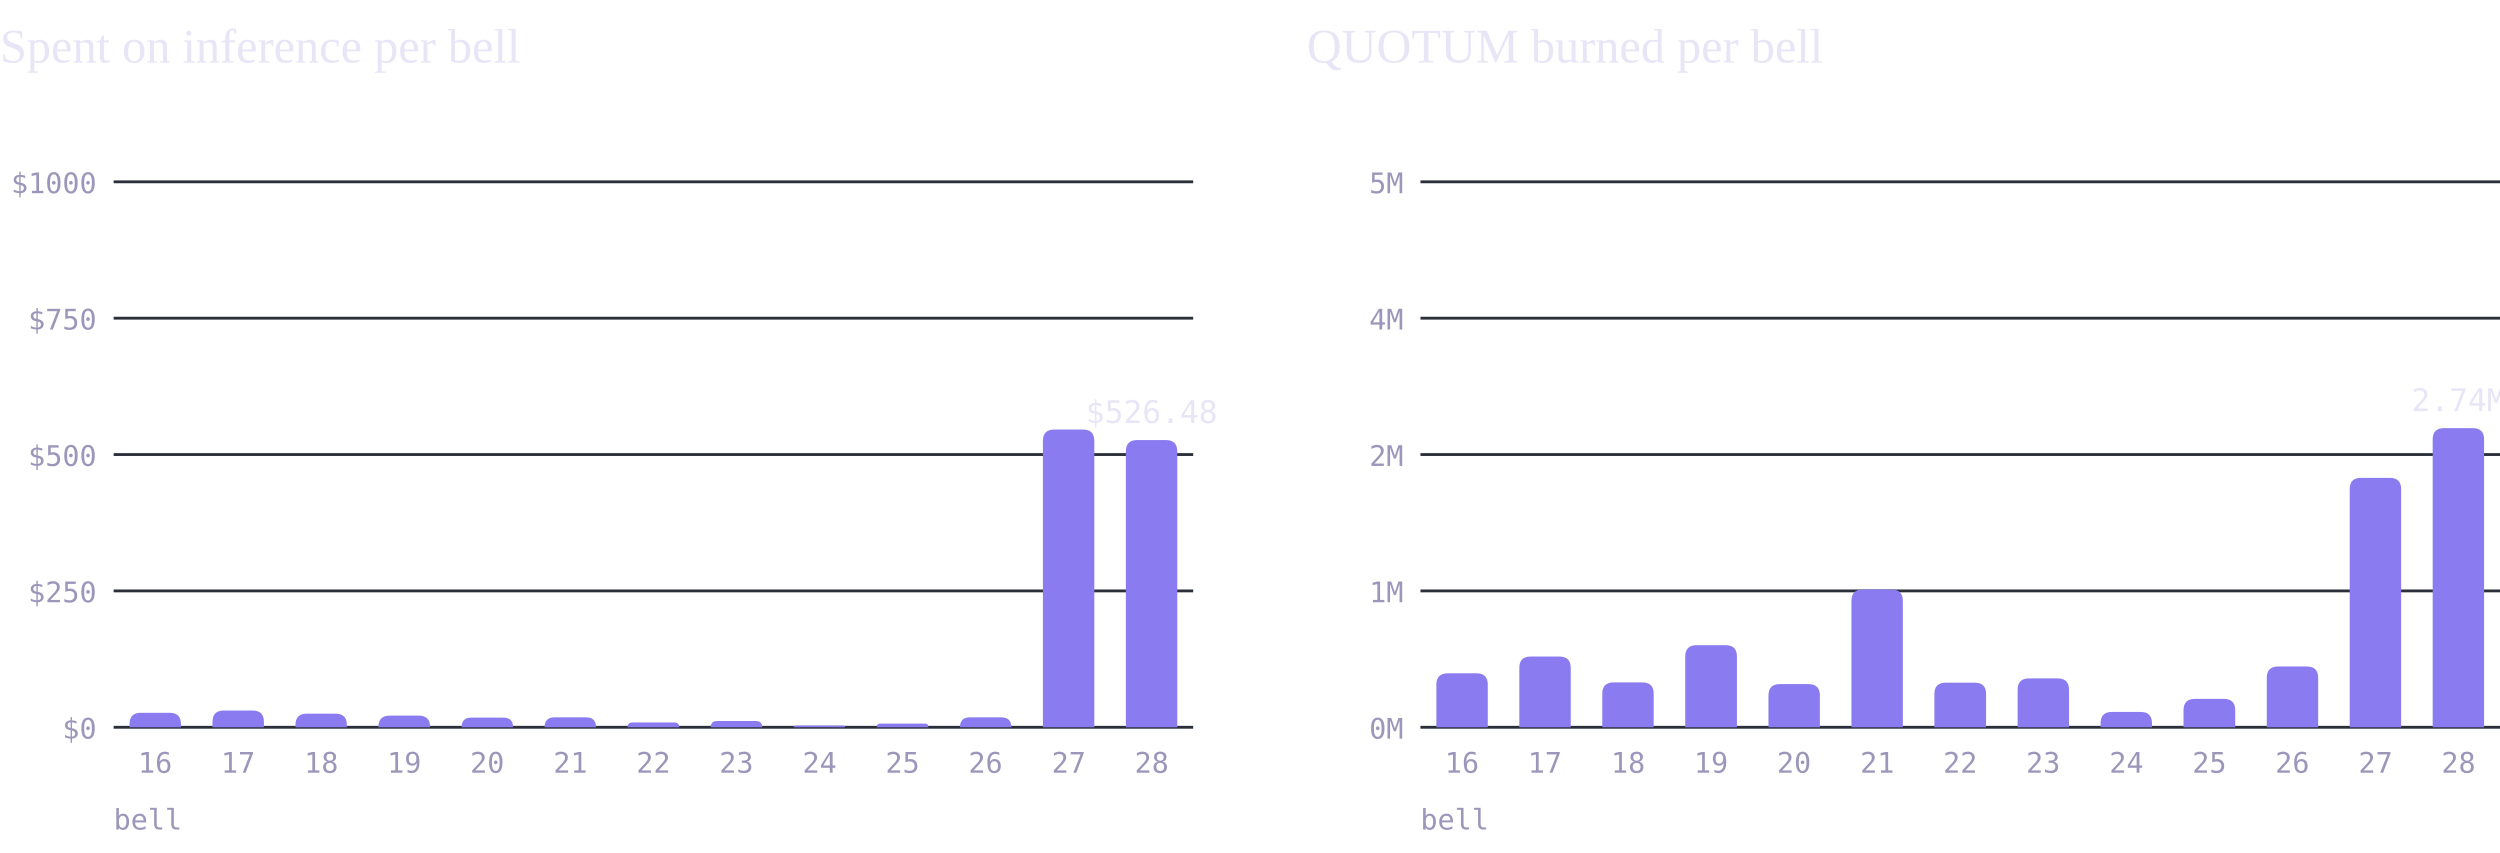
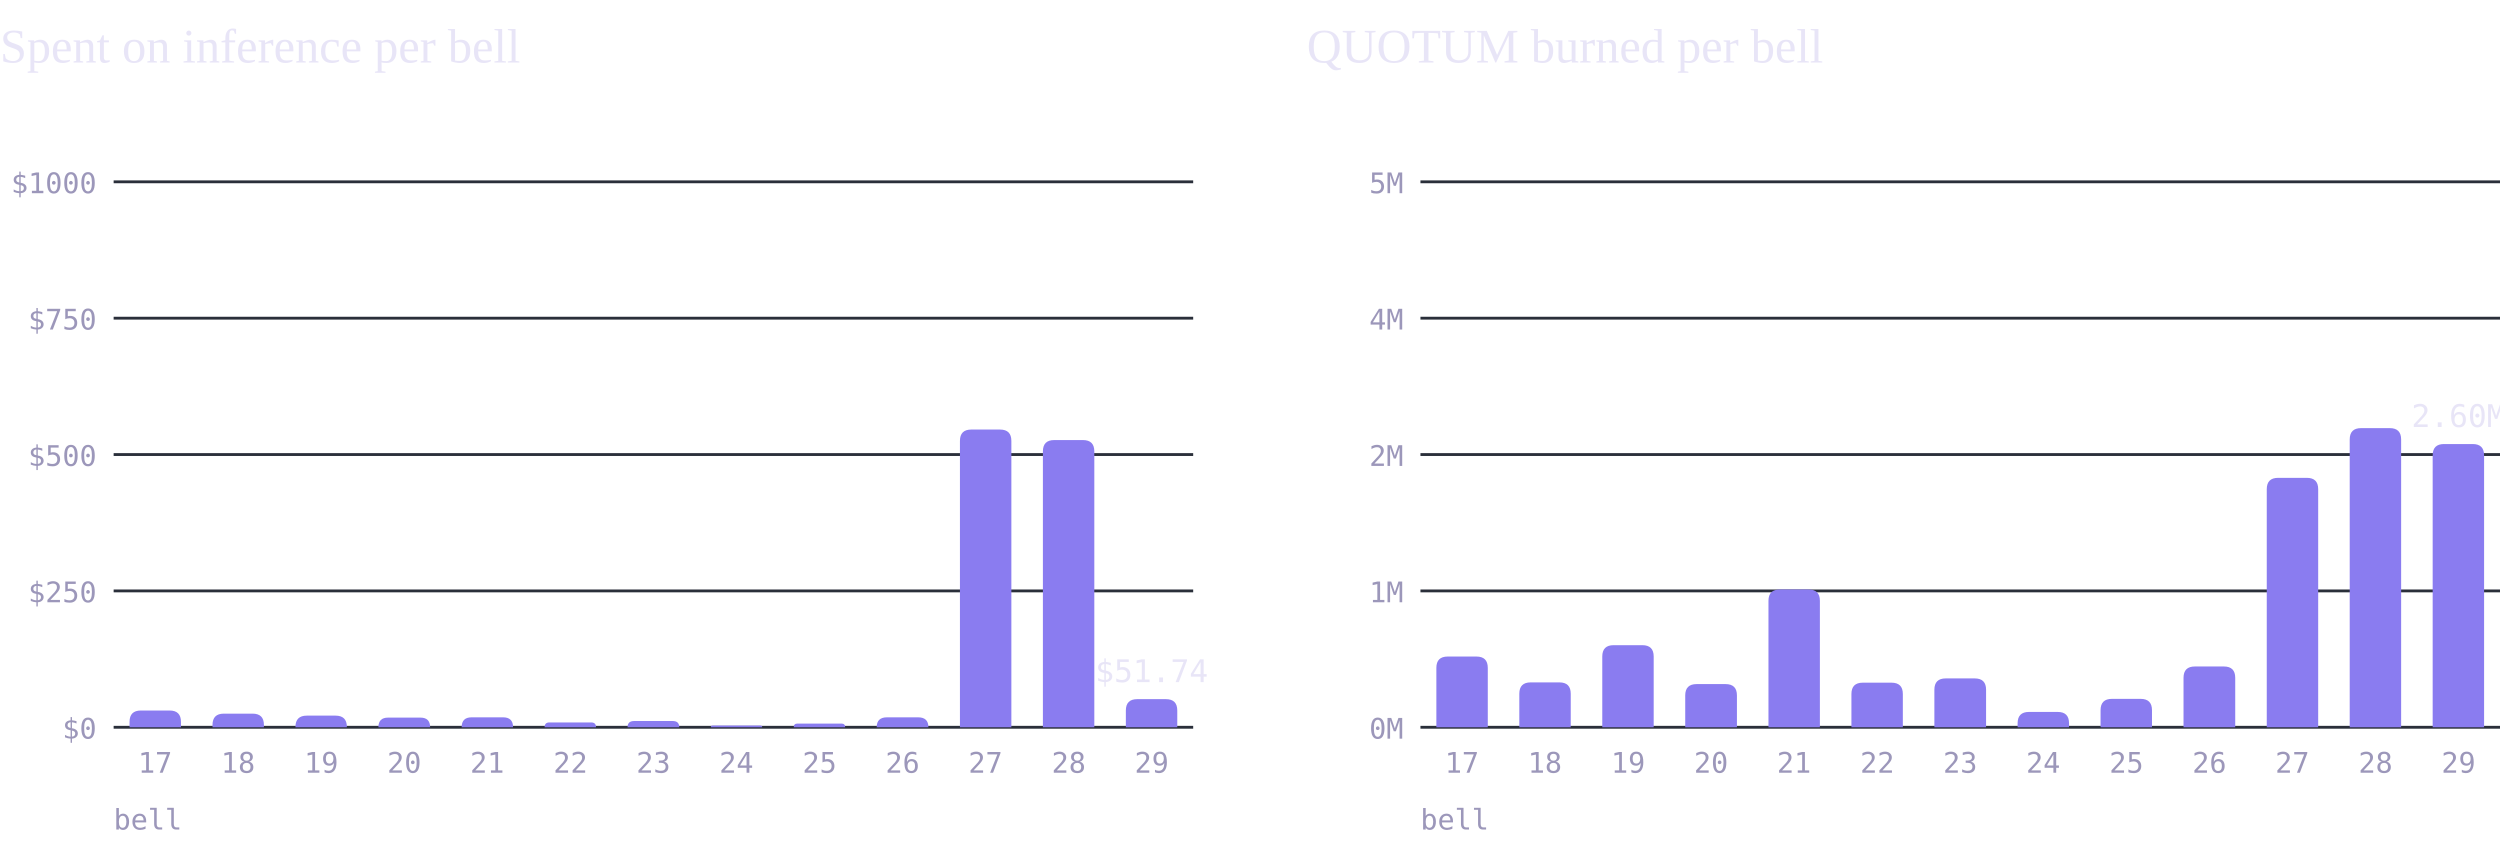
- <svg xmlns="http://www.w3.org/2000/svg" viewBox="0 0 880 300" width="880" height="300" role="img" aria-label="quotum bells 1 to 28: inference spent and QUOTUM burned per bell">
+ <svg xmlns="http://www.w3.org/2000/svg" viewBox="0 0 880 300" width="880" height="300" role="img" aria-label="quotum bells 1 to 29: inference spent and QUOTUM burned per bell">
  <text x="0" y="22" font-family="Georgia,'Times New Roman',serif" font-size="17" fill="#e8e5f7">Spent on inference per bell</text>
  <line x1="40" x2="420" y1="256.0" y2="256.0" stroke="#2a2f3a" stroke-width="1" />
  <text x="34" y="260.0" text-anchor="end" font-family="ui-monospace,SFMono-Regular,Menlo,monospace" font-size="10" fill="#9c97ba">$0</text>
  <line x1="40" x2="420" y1="208.0" y2="208.0" stroke="#2a2f3a" stroke-width="1" />
  <text x="34" y="212.0" text-anchor="end" font-family="ui-monospace,SFMono-Regular,Menlo,monospace" font-size="10" fill="#9c97ba">$250</text>
  <line x1="40" x2="420" y1="160.0" y2="160.0" stroke="#2a2f3a" stroke-width="1" />
  <text x="34" y="164.0" text-anchor="end" font-family="ui-monospace,SFMono-Regular,Menlo,monospace" font-size="10" fill="#9c97ba">$500</text>
  <line x1="40" x2="420" y1="112.0" y2="112.0" stroke="#2a2f3a" stroke-width="1" />
  <text x="34" y="116.0" text-anchor="end" font-family="ui-monospace,SFMono-Regular,Menlo,monospace" font-size="10" fill="#9c97ba">$750</text>
  <line x1="40" x2="420" y1="64.0" y2="64.0" stroke="#2a2f3a" stroke-width="1" />
  <text x="34" y="68.0" text-anchor="end" font-family="ui-monospace,SFMono-Regular,Menlo,monospace" font-size="10" fill="#9c97ba">$1000</text>
-   <path d="M45.6,256.0 V254.9 Q45.6,250.9 49.6,250.9 H59.7 Q63.7,250.9 63.7,254.9 V256.0 Z" fill="#8a7cf0" />
-   <text x="54.6" y="272" text-anchor="middle" font-family="ui-monospace,SFMono-Regular,Menlo,monospace" font-size="10" fill="#9c97ba">16</text>
-   <path d="M74.8,256.0 V254.1 Q74.8,250.1 78.8,250.1 H88.9 Q92.9,250.1 92.9,254.1 V256.0 Z" fill="#8a7cf0" />
-   <text x="83.8" y="272" text-anchor="middle" font-family="ui-monospace,SFMono-Regular,Menlo,monospace" font-size="10" fill="#9c97ba">17</text>
-   <path d="M104.0,256.0 V255.2 Q104.0,251.2 108.0,251.2 H118.1 Q122.1,251.2 122.1,255.2 V256.0 Z" fill="#8a7cf0" />
-   <text x="113.1" y="272" text-anchor="middle" font-family="ui-monospace,SFMono-Regular,Menlo,monospace" font-size="10" fill="#9c97ba">18</text>
-   <path d="M133.2,256.0 V255.9 Q133.2,251.9 137.2,251.9 H147.4 Q151.4,251.9 151.4,255.9 V256.0 Z" fill="#8a7cf0" />
-   <text x="142.3" y="272" text-anchor="middle" font-family="ui-monospace,SFMono-Regular,Menlo,monospace" font-size="10" fill="#9c97ba">19</text>
-   <path d="M162.5,256.0 V256.0 Q162.5,252.6 165.8,252.6 H177.2 Q180.6,252.6 180.6,256.0 V256.0 Z" fill="#8a7cf0" />
-   <text x="171.5" y="272" text-anchor="middle" font-family="ui-monospace,SFMono-Regular,Menlo,monospace" font-size="10" fill="#9c97ba">20</text>
-   <path d="M191.7,256.0 V256.0 Q191.7,252.5 195.2,252.5 H206.3 Q209.8,252.5 209.8,256.0 V256.0 Z" fill="#8a7cf0" />
-   <text x="200.8" y="272" text-anchor="middle" font-family="ui-monospace,SFMono-Regular,Menlo,monospace" font-size="10" fill="#9c97ba">21</text>
-   <path d="M220.9,256.0 V256.0 Q220.9,254.3 222.7,254.3 H237.3 Q239.1,254.3 239.1,256.0 V256.0 Z" fill="#8a7cf0" />
-   <text x="230.0" y="272" text-anchor="middle" font-family="ui-monospace,SFMono-Regular,Menlo,monospace" font-size="10" fill="#9c97ba">22</text>
-   <path d="M250.2,256.0 V256.0 Q250.2,253.8 252.4,253.8 H266.0 Q268.3,253.8 268.3,256.0 V256.0 Z" fill="#8a7cf0" />
-   <text x="259.2" y="272" text-anchor="middle" font-family="ui-monospace,SFMono-Regular,Menlo,monospace" font-size="10" fill="#9c97ba">23</text>
-   <path d="M279.4,256.0 V256.0 Q279.4,255.4 280.0,255.4 H296.9 Q297.5,255.4 297.5,256.0 V256.0 Z" fill="#8a7cf0" />
-   <text x="288.5" y="272" text-anchor="middle" font-family="ui-monospace,SFMono-Regular,Menlo,monospace" font-size="10" fill="#9c97ba">24</text>
-   <path d="M308.6,256.0 V256.0 Q308.6,254.7 309.9,254.7 H325.5 Q326.8,254.7 326.8,256.0 V256.0 Z" fill="#8a7cf0" />
-   <text x="317.7" y="272" text-anchor="middle" font-family="ui-monospace,SFMono-Regular,Menlo,monospace" font-size="10" fill="#9c97ba">25</text>
-   <path d="M337.9,256.0 V256.0 Q337.9,252.5 341.4,252.5 H352.4 Q356.0,252.5 356.0,256.0 V256.0 Z" fill="#8a7cf0" />
-   <text x="346.9" y="272" text-anchor="middle" font-family="ui-monospace,SFMono-Regular,Menlo,monospace" font-size="10" fill="#9c97ba">26</text>
-   <path d="M367.1,256.0 V155.2 Q367.1,151.2 371.1,151.2 H381.2 Q385.2,151.2 385.2,155.2 V256.0 Z" fill="#8a7cf0" />
-   <text x="376.2" y="272" text-anchor="middle" font-family="ui-monospace,SFMono-Regular,Menlo,monospace" font-size="10" fill="#9c97ba">27</text>
-   <path d="M396.3,256.0 V158.9 Q396.3,154.9 400.3,154.9 H410.4 Q414.4,154.9 414.4,158.9 V256.0 Z" fill="#8a7cf0" />
-   <text x="405.4" y="272" text-anchor="middle" font-family="ui-monospace,SFMono-Regular,Menlo,monospace" font-size="10" fill="#9c97ba">28</text>
-   <text x="405.4" y="148.9" text-anchor="middle" font-family="ui-monospace,SFMono-Regular,Menlo,monospace" font-size="11" fill="#e8e5f7">$526.48</text>
+   <path d="M45.6,256.0 V254.1 Q45.6,250.1 49.6,250.1 H59.7 Q63.7,250.1 63.7,254.1 V256.0 Z" fill="#8a7cf0" />
+   <text x="54.6" y="272" text-anchor="middle" font-family="ui-monospace,SFMono-Regular,Menlo,monospace" font-size="10" fill="#9c97ba">17</text>
+   <path d="M74.8,256.0 V255.2 Q74.8,251.2 78.8,251.2 H88.9 Q92.9,251.2 92.9,255.2 V256.0 Z" fill="#8a7cf0" />
+   <text x="83.8" y="272" text-anchor="middle" font-family="ui-monospace,SFMono-Regular,Menlo,monospace" font-size="10" fill="#9c97ba">18</text>
+   <path d="M104.0,256.0 V255.9 Q104.0,251.9 108.0,251.9 H118.1 Q122.1,251.9 122.1,255.9 V256.0 Z" fill="#8a7cf0" />
+   <text x="113.1" y="272" text-anchor="middle" font-family="ui-monospace,SFMono-Regular,Menlo,monospace" font-size="10" fill="#9c97ba">19</text>
+   <path d="M133.2,256.0 V256.0 Q133.2,252.6 136.6,252.6 H148.0 Q151.4,252.6 151.4,256.0 V256.0 Z" fill="#8a7cf0" />
+   <text x="142.3" y="272" text-anchor="middle" font-family="ui-monospace,SFMono-Regular,Menlo,monospace" font-size="10" fill="#9c97ba">20</text>
+   <path d="M162.5,256.0 V256.0 Q162.5,252.5 166.0,252.5 H177.1 Q180.6,252.5 180.6,256.0 V256.0 Z" fill="#8a7cf0" />
+   <text x="171.5" y="272" text-anchor="middle" font-family="ui-monospace,SFMono-Regular,Menlo,monospace" font-size="10" fill="#9c97ba">21</text>
+   <path d="M191.7,256.0 V256.0 Q191.7,254.3 193.4,254.3 H208.1 Q209.8,254.3 209.8,256.0 V256.0 Z" fill="#8a7cf0" />
+   <text x="200.8" y="272" text-anchor="middle" font-family="ui-monospace,SFMono-Regular,Menlo,monospace" font-size="10" fill="#9c97ba">22</text>
+   <path d="M220.9,256.0 V256.0 Q220.9,253.8 223.2,253.8 H236.8 Q239.1,253.8 239.1,256.0 V256.0 Z" fill="#8a7cf0" />
+   <text x="230.0" y="272" text-anchor="middle" font-family="ui-monospace,SFMono-Regular,Menlo,monospace" font-size="10" fill="#9c97ba">23</text>
+   <path d="M250.2,256.0 V256.0 Q250.2,255.4 250.8,255.4 H267.7 Q268.3,255.4 268.3,256.0 V256.0 Z" fill="#8a7cf0" />
+   <text x="259.2" y="272" text-anchor="middle" font-family="ui-monospace,SFMono-Regular,Menlo,monospace" font-size="10" fill="#9c97ba">24</text>
+   <path d="M279.4,256.0 V256.0 Q279.4,254.7 280.7,254.7 H296.2 Q297.5,254.7 297.5,256.0 V256.0 Z" fill="#8a7cf0" />
+   <text x="288.5" y="272" text-anchor="middle" font-family="ui-monospace,SFMono-Regular,Menlo,monospace" font-size="10" fill="#9c97ba">25</text>
+   <path d="M308.6,256.0 V256.0 Q308.6,252.5 312.2,252.5 H323.2 Q326.8,252.5 326.8,256.0 V256.0 Z" fill="#8a7cf0" />
+   <text x="317.7" y="272" text-anchor="middle" font-family="ui-monospace,SFMono-Regular,Menlo,monospace" font-size="10" fill="#9c97ba">26</text>
+   <path d="M337.9,256.0 V155.2 Q337.9,151.2 341.9,151.2 H352.0 Q356.0,151.2 356.0,155.2 V256.0 Z" fill="#8a7cf0" />
+   <text x="346.9" y="272" text-anchor="middle" font-family="ui-monospace,SFMono-Regular,Menlo,monospace" font-size="10" fill="#9c97ba">27</text>
+   <path d="M367.1,256.0 V158.9 Q367.1,154.9 371.1,154.9 H381.2 Q385.2,154.9 385.2,158.9 V256.0 Z" fill="#8a7cf0" />
+   <text x="376.2" y="272" text-anchor="middle" font-family="ui-monospace,SFMono-Regular,Menlo,monospace" font-size="10" fill="#9c97ba">28</text>
+   <path d="M396.3,256.0 V250.1 Q396.3,246.1 400.3,246.1 H410.4 Q414.4,246.1 414.4,250.1 V256.0 Z" fill="#8a7cf0" />
+   <text x="405.4" y="272" text-anchor="middle" font-family="ui-monospace,SFMono-Regular,Menlo,monospace" font-size="10" fill="#9c97ba">29</text>
+   <text x="405.4" y="240.1" text-anchor="middle" font-family="ui-monospace,SFMono-Regular,Menlo,monospace" font-size="11" fill="#e8e5f7">$51.74</text>
  <text x="40" y="292" font-family="ui-monospace,SFMono-Regular,Menlo,monospace" font-size="10" fill="#9c97ba">bell</text>
  <text x="460" y="22" font-family="Georgia,'Times New Roman',serif" font-size="17" fill="#e8e5f7">QUOTUM burned per bell</text>
  <line x1="500" x2="880" y1="256.0" y2="256.0" stroke="#2a2f3a" stroke-width="1" />
  <text x="494" y="260.0" text-anchor="end" font-family="ui-monospace,SFMono-Regular,Menlo,monospace" font-size="10" fill="#9c97ba">0M</text>
  <line x1="500" x2="880" y1="208.0" y2="208.0" stroke="#2a2f3a" stroke-width="1" />
  <text x="494" y="212.0" text-anchor="end" font-family="ui-monospace,SFMono-Regular,Menlo,monospace" font-size="10" fill="#9c97ba">1M</text>
  <line x1="500" x2="880" y1="160.0" y2="160.0" stroke="#2a2f3a" stroke-width="1" />
  <text x="494" y="164.0" text-anchor="end" font-family="ui-monospace,SFMono-Regular,Menlo,monospace" font-size="10" fill="#9c97ba">2M</text>
  <line x1="500" x2="880" y1="112.0" y2="112.0" stroke="#2a2f3a" stroke-width="1" />
  <text x="494" y="116.0" text-anchor="end" font-family="ui-monospace,SFMono-Regular,Menlo,monospace" font-size="10" fill="#9c97ba">4M</text>
  <line x1="500" x2="880" y1="64.0" y2="64.0" stroke="#2a2f3a" stroke-width="1" />
  <text x="494" y="68.0" text-anchor="end" font-family="ui-monospace,SFMono-Regular,Menlo,monospace" font-size="10" fill="#9c97ba">5M</text>
-   <path d="M505.6,256.0 V241.0 Q505.6,237.0 509.6,237.0 H519.7 Q523.7,237.0 523.7,241.0 V256.0 Z" fill="#8a7cf0" />
-   <text x="514.6" y="272" text-anchor="middle" font-family="ui-monospace,SFMono-Regular,Menlo,monospace" font-size="10" fill="#9c97ba">16</text>
-   <path d="M534.8,256.0 V235.1 Q534.8,231.1 538.8,231.1 H548.9 Q552.9,231.1 552.9,235.1 V256.0 Z" fill="#8a7cf0" />
-   <text x="543.8" y="272" text-anchor="middle" font-family="ui-monospace,SFMono-Regular,Menlo,monospace" font-size="10" fill="#9c97ba">17</text>
-   <path d="M564.0,256.0 V244.2 Q564.0,240.2 568.0,240.2 H578.1 Q582.1,240.2 582.1,244.2 V256.0 Z" fill="#8a7cf0" />
-   <text x="573.1" y="272" text-anchor="middle" font-family="ui-monospace,SFMono-Regular,Menlo,monospace" font-size="10" fill="#9c97ba">18</text>
-   <path d="M593.2,256.0 V231.1 Q593.2,227.1 597.2,227.1 H607.4 Q611.4,227.1 611.4,231.1 V256.0 Z" fill="#8a7cf0" />
-   <text x="602.3" y="272" text-anchor="middle" font-family="ui-monospace,SFMono-Regular,Menlo,monospace" font-size="10" fill="#9c97ba">19</text>
-   <path d="M622.5,256.0 V244.8 Q622.5,240.8 626.5,240.8 H636.6 Q640.6,240.8 640.6,244.8 V256.0 Z" fill="#8a7cf0" />
-   <text x="631.5" y="272" text-anchor="middle" font-family="ui-monospace,SFMono-Regular,Menlo,monospace" font-size="10" fill="#9c97ba">20</text>
-   <path d="M651.7,256.0 V211.5 Q651.7,207.5 655.7,207.5 H665.8 Q669.8,207.5 669.8,211.5 V256.0 Z" fill="#8a7cf0" />
-   <text x="660.8" y="272" text-anchor="middle" font-family="ui-monospace,SFMono-Regular,Menlo,monospace" font-size="10" fill="#9c97ba">21</text>
-   <path d="M680.9,256.0 V244.3 Q680.9,240.3 684.9,240.3 H695.1 Q699.1,240.3 699.1,244.3 V256.0 Z" fill="#8a7cf0" />
-   <text x="690.0" y="272" text-anchor="middle" font-family="ui-monospace,SFMono-Regular,Menlo,monospace" font-size="10" fill="#9c97ba">22</text>
-   <path d="M710.2,256.0 V242.8 Q710.2,238.8 714.2,238.8 H724.3 Q728.3,238.8 728.3,242.8 V256.0 Z" fill="#8a7cf0" />
-   <text x="719.2" y="272" text-anchor="middle" font-family="ui-monospace,SFMono-Regular,Menlo,monospace" font-size="10" fill="#9c97ba">23</text>
-   <path d="M739.4,256.0 V254.6 Q739.4,250.6 743.4,250.6 H753.5 Q757.5,250.6 757.5,254.6 V256.0 Z" fill="#8a7cf0" />
-   <text x="748.5" y="272" text-anchor="middle" font-family="ui-monospace,SFMono-Regular,Menlo,monospace" font-size="10" fill="#9c97ba">24</text>
-   <path d="M768.6,256.0 V250.0 Q768.6,246.0 772.6,246.0 H782.8 Q786.8,246.0 786.8,250.0 V256.0 Z" fill="#8a7cf0" />
-   <text x="777.7" y="272" text-anchor="middle" font-family="ui-monospace,SFMono-Regular,Menlo,monospace" font-size="10" fill="#9c97ba">25</text>
-   <path d="M797.9,256.0 V238.6 Q797.9,234.6 801.9,234.6 H812.0 Q816.0,234.6 816.0,238.6 V256.0 Z" fill="#8a7cf0" />
-   <text x="806.9" y="272" text-anchor="middle" font-family="ui-monospace,SFMono-Regular,Menlo,monospace" font-size="10" fill="#9c97ba">26</text>
-   <path d="M827.1,256.0 V172.2 Q827.1,168.2 831.1,168.2 H841.2 Q845.2,168.2 845.2,172.2 V256.0 Z" fill="#8a7cf0" />
-   <text x="836.2" y="272" text-anchor="middle" font-family="ui-monospace,SFMono-Regular,Menlo,monospace" font-size="10" fill="#9c97ba">27</text>
-   <path d="M856.3,256.0 V154.7 Q856.3,150.7 860.3,150.7 H870.4 Q874.4,150.7 874.4,154.7 V256.0 Z" fill="#8a7cf0" />
-   <text x="865.4" y="272" text-anchor="middle" font-family="ui-monospace,SFMono-Regular,Menlo,monospace" font-size="10" fill="#9c97ba">28</text>
-   <text x="865.4" y="144.7" text-anchor="middle" font-family="ui-monospace,SFMono-Regular,Menlo,monospace" font-size="11" fill="#e8e5f7">2.74M</text>
+   <path d="M505.6,256.0 V235.1 Q505.6,231.1 509.6,231.1 H519.7 Q523.7,231.1 523.7,235.1 V256.0 Z" fill="#8a7cf0" />
+   <text x="514.6" y="272" text-anchor="middle" font-family="ui-monospace,SFMono-Regular,Menlo,monospace" font-size="10" fill="#9c97ba">17</text>
+   <path d="M534.8,256.0 V244.2 Q534.8,240.2 538.8,240.2 H548.9 Q552.9,240.2 552.9,244.2 V256.0 Z" fill="#8a7cf0" />
+   <text x="543.8" y="272" text-anchor="middle" font-family="ui-monospace,SFMono-Regular,Menlo,monospace" font-size="10" fill="#9c97ba">18</text>
+   <path d="M564.0,256.0 V231.1 Q564.0,227.1 568.0,227.1 H578.1 Q582.1,227.1 582.1,231.1 V256.0 Z" fill="#8a7cf0" />
+   <text x="573.1" y="272" text-anchor="middle" font-family="ui-monospace,SFMono-Regular,Menlo,monospace" font-size="10" fill="#9c97ba">19</text>
+   <path d="M593.2,256.0 V244.8 Q593.2,240.8 597.2,240.8 H607.4 Q611.4,240.8 611.4,244.8 V256.0 Z" fill="#8a7cf0" />
+   <text x="602.3" y="272" text-anchor="middle" font-family="ui-monospace,SFMono-Regular,Menlo,monospace" font-size="10" fill="#9c97ba">20</text>
+   <path d="M622.5,256.0 V211.5 Q622.5,207.5 626.5,207.5 H636.6 Q640.6,207.5 640.6,211.5 V256.0 Z" fill="#8a7cf0" />
+   <text x="631.5" y="272" text-anchor="middle" font-family="ui-monospace,SFMono-Regular,Menlo,monospace" font-size="10" fill="#9c97ba">21</text>
+   <path d="M651.7,256.0 V244.3 Q651.7,240.3 655.7,240.3 H665.8 Q669.8,240.3 669.8,244.3 V256.0 Z" fill="#8a7cf0" />
+   <text x="660.8" y="272" text-anchor="middle" font-family="ui-monospace,SFMono-Regular,Menlo,monospace" font-size="10" fill="#9c97ba">22</text>
+   <path d="M680.9,256.0 V242.8 Q680.9,238.8 684.9,238.8 H695.1 Q699.1,238.8 699.1,242.8 V256.0 Z" fill="#8a7cf0" />
+   <text x="690.0" y="272" text-anchor="middle" font-family="ui-monospace,SFMono-Regular,Menlo,monospace" font-size="10" fill="#9c97ba">23</text>
+   <path d="M710.2,256.0 V254.6 Q710.2,250.6 714.2,250.6 H724.3 Q728.3,250.6 728.3,254.6 V256.0 Z" fill="#8a7cf0" />
+   <text x="719.2" y="272" text-anchor="middle" font-family="ui-monospace,SFMono-Regular,Menlo,monospace" font-size="10" fill="#9c97ba">24</text>
+   <path d="M739.4,256.0 V250.0 Q739.4,246.0 743.4,246.0 H753.5 Q757.5,246.0 757.5,250.0 V256.0 Z" fill="#8a7cf0" />
+   <text x="748.5" y="272" text-anchor="middle" font-family="ui-monospace,SFMono-Regular,Menlo,monospace" font-size="10" fill="#9c97ba">25</text>
+   <path d="M768.6,256.0 V238.6 Q768.6,234.6 772.6,234.6 H782.8 Q786.8,234.6 786.8,238.6 V256.0 Z" fill="#8a7cf0" />
+   <text x="777.7" y="272" text-anchor="middle" font-family="ui-monospace,SFMono-Regular,Menlo,monospace" font-size="10" fill="#9c97ba">26</text>
+   <path d="M797.9,256.0 V172.2 Q797.9,168.2 801.9,168.2 H812.0 Q816.0,168.2 816.0,172.2 V256.0 Z" fill="#8a7cf0" />
+   <text x="806.9" y="272" text-anchor="middle" font-family="ui-monospace,SFMono-Regular,Menlo,monospace" font-size="10" fill="#9c97ba">27</text>
+   <path d="M827.1,256.0 V154.7 Q827.1,150.7 831.1,150.7 H841.2 Q845.2,150.7 845.2,154.7 V256.0 Z" fill="#8a7cf0" />
+   <text x="836.2" y="272" text-anchor="middle" font-family="ui-monospace,SFMono-Regular,Menlo,monospace" font-size="10" fill="#9c97ba">28</text>
+   <path d="M856.3,256.0 V160.3 Q856.3,156.3 860.3,156.3 H870.4 Q874.4,156.3 874.4,160.3 V256.0 Z" fill="#8a7cf0" />
+   <text x="865.4" y="272" text-anchor="middle" font-family="ui-monospace,SFMono-Regular,Menlo,monospace" font-size="10" fill="#9c97ba">29</text>
+   <text x="865.4" y="150.3" text-anchor="middle" font-family="ui-monospace,SFMono-Regular,Menlo,monospace" font-size="11" fill="#e8e5f7">2.60M</text>
  <text x="500" y="292" font-family="ui-monospace,SFMono-Regular,Menlo,monospace" font-size="10" fill="#9c97ba">bell</text>
</svg>
